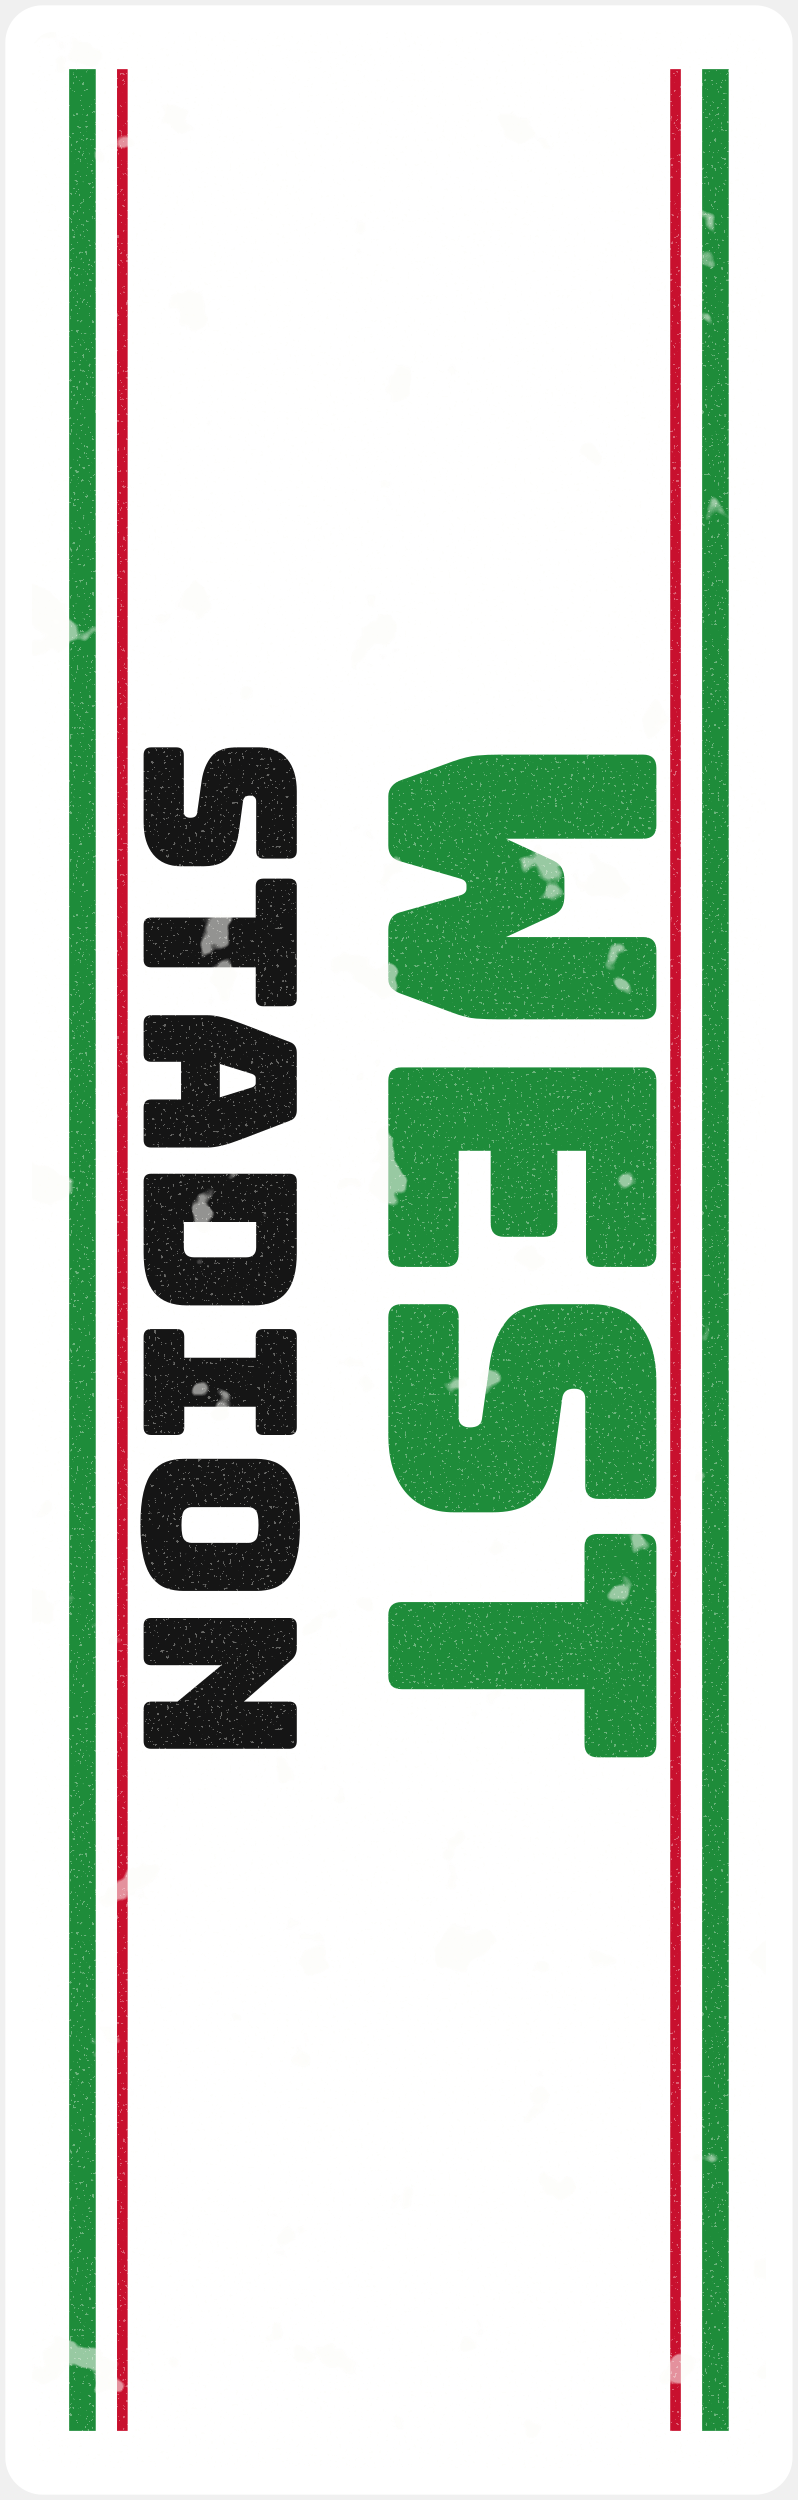
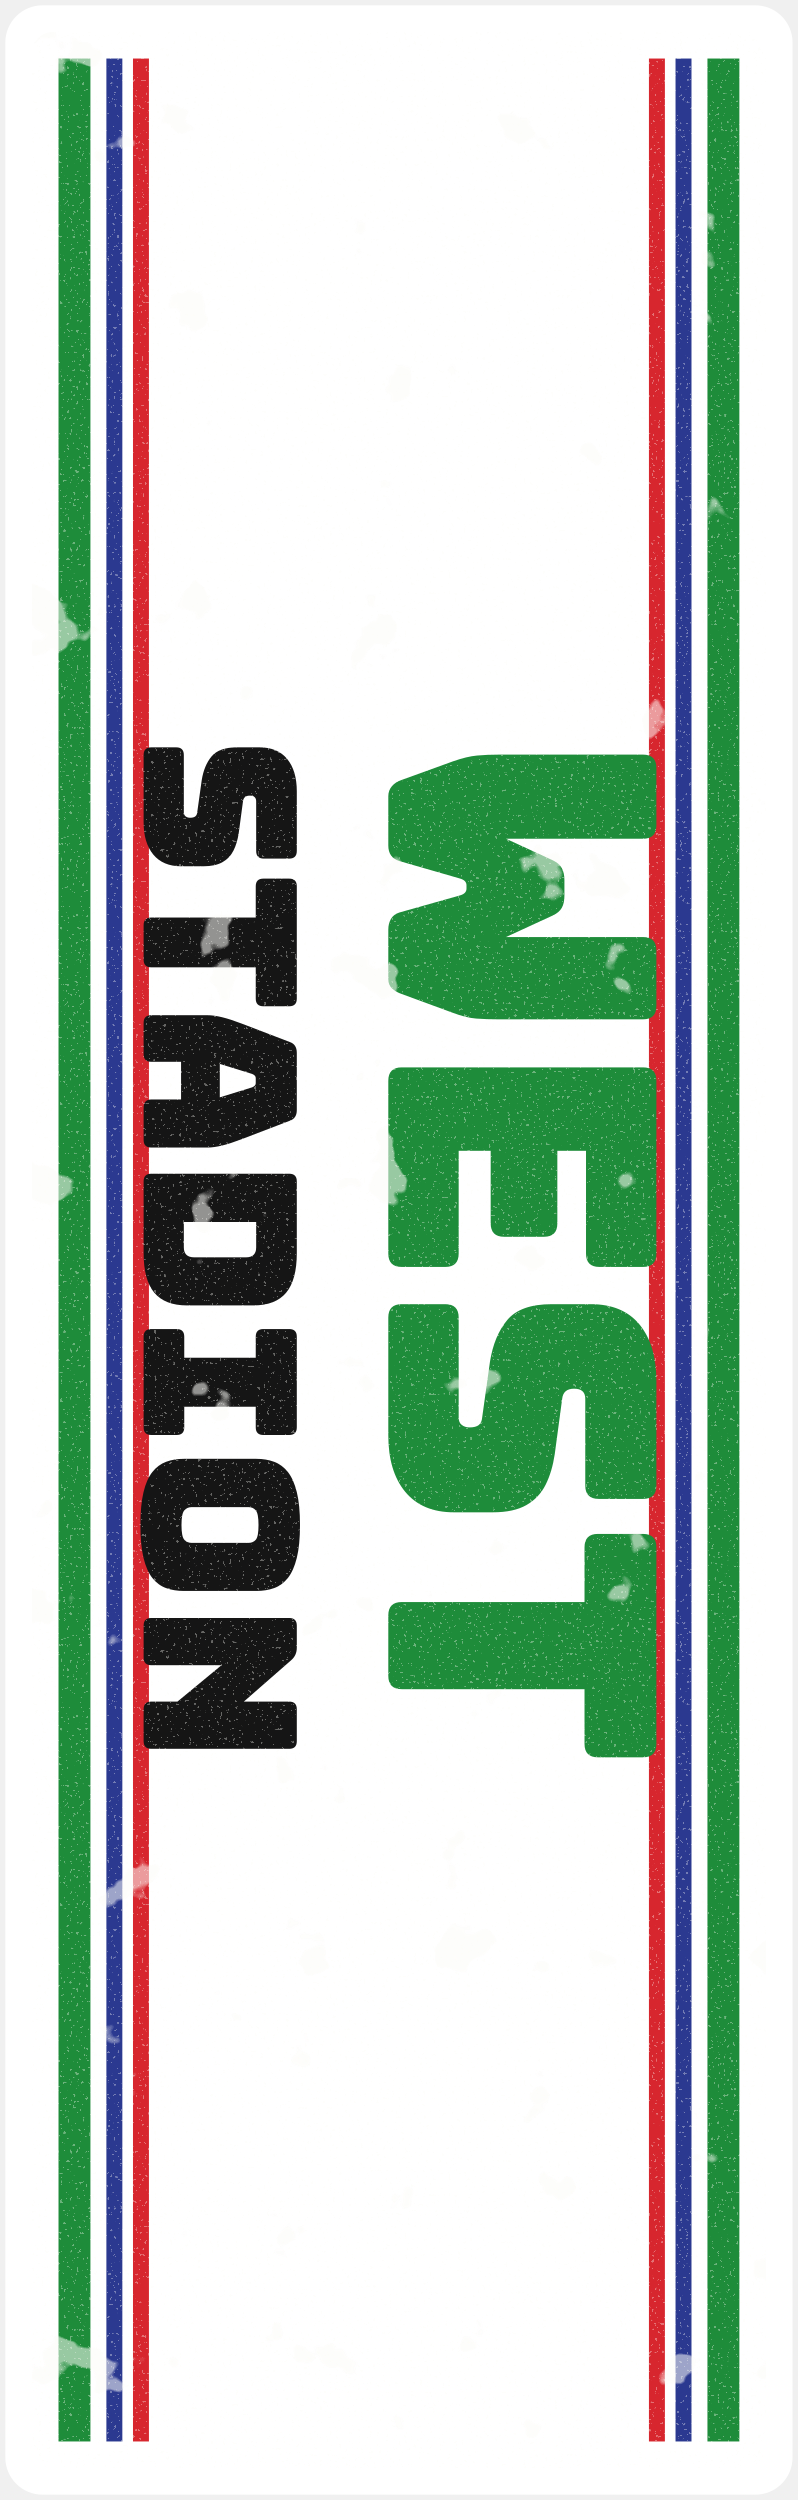
<svg xmlns="http://www.w3.org/2000/svg" viewBox="0 0 300 940" role="img" aria-label="Weststadion">
  <rect x="2" y="2" width="296" height="936" rx="14" fill="#FFFFFF" />
  <clipPath id="cl12819514">
    <rect x="12" y="12" width="276" height="916" rx="8" />
  </clipPath>
  <g clip-path="url(#cl12819514)">
    <rect width="300" height="940" fill="#FFFFFF" />
-     <rect x="26" y="26" width="10" height="888" fill="#1E8C3A" />
-     <rect x="44" y="26" width="4" height="888" fill="#C8102E" />
-     <rect x="264" y="26" width="10" height="888" fill="#1E8C3A" />
-     <rect x="252" y="26" width="4" height="888" fill="#C8102E" />
+     <rect x="22" y="22" width="12" height="896" fill="#1E8C3A" />
+     <rect x="40" y="22" width="6" height="896" fill="#2B3990" />
+     <rect x="50" y="22" width="6" height="896" fill="#D7262E" />
+     <rect x="266" y="22" width="12" height="896" fill="#1E8C3A" />
+     <rect x="254" y="22" width="6" height="896" fill="#2B3990" />
+     <rect x="244" y="22" width="6" height="896" fill="#D7262E" />
    <g transform="rotate(90 150 470)">
      <path d="M37.37 373.20L37.37 373.20L58.23 373.20Q63.27 373.20 63.27 378.24L63.27 378.24L63.27 432.56Q63.27 437.04 62.99 440.89Q62.71 444.74 60.75 449.92L60.75 449.92L53.75 468.96Q53.05 471.06 51.72 472.53Q50.39 474 48.15 474L48.15 474L29.53 474Q27.29 474 25.54 473.02Q23.79 472.04 23.09 469.80L23.09 469.80L16.65 446.98Q15.95 444.60 14.13 444.60L14.13 444.60L12.87 444.60Q11.05 444.60 10.35 446.98L10.35 446.98L3.77 469.80Q2.51 474-2.11 474L-2.11 474L-20.59 474Q-22.83 474-24.44 472.60Q-26.05 471.20-26.75 468.96L-26.75 468.96L-33.75 449.64Q-35.57 444.46-35.92 440.61Q-36.27 436.76-36.27 432.28L-36.27 432.28L-36.27 378.24Q-36.27 373.20-31.23 373.20L-31.23 373.20L-9.67 373.20Q-4.63 373.20-4.63 378.24L-4.63 378.24L-4.63 429.76L3.49 412.12Q4.61 409.74 6.43 408.76Q8.25 407.78 10.91 407.78L10.91 407.78L16.79 407.78Q19.59 407.78 21.34 408.76Q23.09 409.74 24.21 412.12L24.21 412.12L32.33 429.76L32.33 378.24Q32.33 373.20 37.37 373.20ZM151.33 474L151.33 474L86.37 474Q81.33 474 81.33 468.96L81.33 468.96L81.33 378.24Q81.33 373.20 86.37 373.20L86.37 373.20L151.33 373.20Q156.37 373.20 156.37 378.24L156.37 378.24L156.37 394.62Q156.37 399.66 151.33 399.66L151.33 399.66L112.69 399.66L112.69 410.44L139.99 410.44Q145.03 410.44 145.03 415.48L145.03 415.48L145.03 430.46Q145.03 435.50 139.99 435.50L139.99 435.50L112.69 435.50L112.69 447.54L151.33 447.54Q156.37 447.54 156.37 452.58L156.37 452.58L156.37 468.96Q156.37 474 151.33 474ZM219.65 474L219.65 474L175.41 474Q170.37 474 170.37 468.96L170.37 468.96L170.37 452.58Q170.37 447.54 175.41 447.54L175.41 447.54L213.07 447.54Q214.89 447.54 215.80 446.35Q216.71 445.16 216.71 443.48L216.71 443.48Q216.71 441.10 215.80 439.98Q214.89 438.86 213.07 438.72L213.07 438.72L192.07 435.78Q182.27 434.24 176.32 429.27Q170.37 424.30 170.37 412.54L170.37 412.54L170.37 397.84Q170.37 385.80 178.07 379.50Q185.77 373.20 199.35 373.20L199.35 373.20L238.55 373.20Q243.59 373.20 243.59 378.24L243.59 378.24L243.59 394.90Q243.59 399.94 238.55 399.94L238.55 399.94L205.93 399.94Q202.15 399.94 202.15 404.14L202.15 404.14Q202.15 408.20 205.93 408.62L205.93 408.62L226.79 411.42Q233.37 412.40 238.27 414.85Q243.17 417.30 245.90 422.06Q248.63 426.82 248.63 434.66L248.63 434.66L248.63 449.36Q248.63 461.26 240.93 467.63Q233.23 474 219.65 474ZM310.09 474L310.09 474L287.41 474Q282.37 474 282.37 468.96L282.37 468.96L282.37 400.22L261.79 400.22Q256.75 400.22 256.75 395.18L256.75 395.18L256.75 378.24Q256.75 373.20 261.79 373.20L261.79 373.20L335.71 373.20Q340.75 373.20 340.75 378.24L340.75 378.24L340.75 395.18Q340.75 400.22 335.71 400.22L335.71 400.22L315.13 400.22L315.13 468.96Q315.13 474 310.09 474Z" fill="#1E8C3A" />
      <path d="M-10.84 566L-10.84 566L-36.12 566Q-39.00 566-39.00 563.12L-39.00 563.12L-39.00 553.76Q-39.00 550.88-36.12 550.88L-36.12 550.88L-14.60 550.88Q-13.56 550.88-13.04 550.20Q-12.52 549.52-12.52 548.56L-12.52 548.56Q-12.52 547.20-13.04 546.56Q-13.56 545.92-14.60 545.84L-14.60 545.84L-26.60 544.16Q-32.20 543.28-35.60 540.44Q-39.00 537.60-39.00 530.88L-39.00 530.88L-39.00 522.48Q-39.00 515.60-34.60 512Q-30.20 508.40-22.44 508.40L-22.44 508.40L-0.04 508.40Q2.84 508.40 2.84 511.28L2.84 511.28L2.84 520.80Q2.84 523.68-0.04 523.68L-0.04 523.68L-18.68 523.68Q-20.84 523.68-20.84 526.08L-20.84 526.08Q-20.84 528.40-18.68 528.64L-18.68 528.64L-6.76 530.24Q-3.00 530.80-0.20 532.20Q2.60 533.60 4.16 536.32Q5.72 539.04 5.72 543.52L5.72 543.52L5.72 551.92Q5.72 558.72 1.32 562.36Q-3.08 566-10.84 566ZM40.84 566L40.84 566L27.88 566Q25.00 566 25.00 563.12L25.00 563.12L25.00 523.84L13.24 523.84Q10.36 523.84 10.36 520.96L10.36 520.96L10.36 511.28Q10.36 508.40 13.24 508.40L13.24 508.40L55.48 508.40Q58.36 508.40 58.36 511.28L58.36 511.28L58.36 520.96Q58.36 523.84 55.48 523.84L55.48 523.84L43.72 523.84L43.72 563.12Q43.72 566 40.84 566ZM79.24 551.92L79.24 563.12Q79.24 566 76.36 566L76.36 566L64.60 566Q61.72 566 61.72 563.12L61.72 563.12L61.72 542Q61.72 539.60 62.48 536.48Q63.24 533.36 64.84 529.20L64.84 529.20L71.80 511.04Q72.68 508.40 75.88 508.40L75.88 508.40L97.40 508.40Q100.52 508.40 101.40 511.04L101.40 511.04L108.36 529.20Q109.96 533.36 110.72 536.48Q111.48 539.60 111.48 542L111.48 542L111.48 563.12Q111.48 566 108.60 566L108.60 566L96.52 566Q93.40 566 93.40 563.12L93.40 563.12L93.40 551.92L79.24 551.92ZM83.80 525.20L83.80 525.20L80.04 537.36L92.60 537.36L88.84 525.20Q88.28 523.84 87.32 523.84L87.32 523.84L85.32 523.84Q84.36 523.84 83.80 525.20ZM151.16 566L151.16 566L124.20 566Q121.32 566 121.32 563.12L121.32 563.12L121.32 511.28Q121.32 508.40 124.20 508.40L124.20 508.40L151.16 508.40Q161.24 508.40 166.04 512.40Q170.84 516.40 170.84 524.72L170.84 524.72L170.84 549.68Q170.84 558 166.04 562Q161.24 566 151.16 566ZM149 523.68L139.48 523.68L139.48 550.88L149 550.88Q152.76 550.88 152.76 546.96L152.76 546.96L152.76 527.52Q152.76 523.68 149 523.68L149 523.68ZM216.68 566L182.60 566Q179.72 566 179.72 563.12L179.72 563.12L179.72 553.60Q179.72 550.72 182.60 550.72L182.60 550.72L190.52 550.72L190.52 523.84L182.60 523.84Q179.72 523.84 179.72 520.96L179.72 520.96L179.72 511.28Q179.72 508.40 182.60 508.40L182.60 508.40L216.68 508.40Q219.56 508.40 219.56 511.28L219.56 511.28L219.56 520.96Q219.56 523.84 216.68 523.84L216.68 523.84L208.92 523.84L208.92 550.72L216.68 550.72Q219.56 550.72 219.56 553.60L219.56 553.60L219.56 563.12Q219.56 566 216.68 566L216.68 566ZM278.20 523.60L278.20 550.88Q278.20 554.56 277.12 557.56Q276.04 560.56 273.32 562.72Q270.60 564.88 265.76 566.04Q260.92 567.20 253.40 567.20L253.40 567.20Q245.88 567.20 241.04 566.04Q236.20 564.88 233.48 562.72Q230.76 560.56 229.64 557.56Q228.52 554.56 228.52 550.88L228.52 550.88L228.52 523.60Q228.52 519.92 229.64 516.92Q230.76 513.92 233.48 511.76Q236.20 509.60 241.04 508.40Q245.88 507.20 253.40 507.20L253.40 507.20Q260.92 507.20 265.76 508.40Q270.60 509.60 273.32 511.76Q276.04 513.92 277.12 516.92Q278.20 519.92 278.20 523.60L278.20 523.60ZM246.68 526.48L246.68 548Q246.68 549.60 247.88 550.68Q249.08 551.76 253.40 551.76L253.40 551.76Q257.80 551.76 258.96 550.68Q260.12 549.60 260.12 548L260.12 548L260.12 526.48Q260.12 524.88 258.96 523.84Q257.80 522.80 253.40 522.80L253.40 522.80Q249.08 522.80 247.88 523.84Q246.68 524.88 246.68 526.48L246.68 526.48ZM303.24 566L303.24 566L291.24 566Q288.36 566 288.36 563.12L288.36 563.12L288.36 511.28Q288.36 508.40 291.24 508.40L291.24 508.40L299.56 508.40Q302.44 508.40 304.28 510.56L304.28 510.56L319.80 528.32L319.80 511.28Q319.80 508.40 322.68 508.40L322.68 508.40L334.68 508.40Q337.56 508.40 337.56 511.28L337.56 511.28L337.56 563.12Q337.56 566 334.68 566L334.68 566L322.68 566Q319.80 566 319.80 563.12L319.80 563.12L319.80 553.28L306.12 536.72L306.12 563.12Q306.12 566 303.24 566Z" fill="#151515" />
    </g>
    <defs>
      <filter id="gal12819514" x="0" y="0" width="100%" height="100%">
        <feTurbulence type="fractalNoise" baseFrequency="0.032" numOctaves="4" seed="251" />
        <feColorMatrix type="matrix" values="0 0 0 0 0.97  0 0 0 0 0.96  0 0 0 0 0.93  0 0 0 28 -20.6" />
      </filter>
      <filter id="gbl12819514" x="0" y="0" width="100%" height="100%">
        <feTurbulence type="fractalNoise" baseFrequency="0.85" numOctaves="2" seed="258" />
        <feColorMatrix type="matrix" values="0 0 0 0 0.97  0 0 0 0 0.96  0 0 0 0 0.93  0 0 0 30 -20.6" />
      </filter>
    </defs>
    <rect width="300" height="940" filter="url(#gal12819514)" opacity=".55" />
    <rect width="300" height="940" filter="url(#gbl12819514)" opacity=".35" />
  </g>
</svg>
